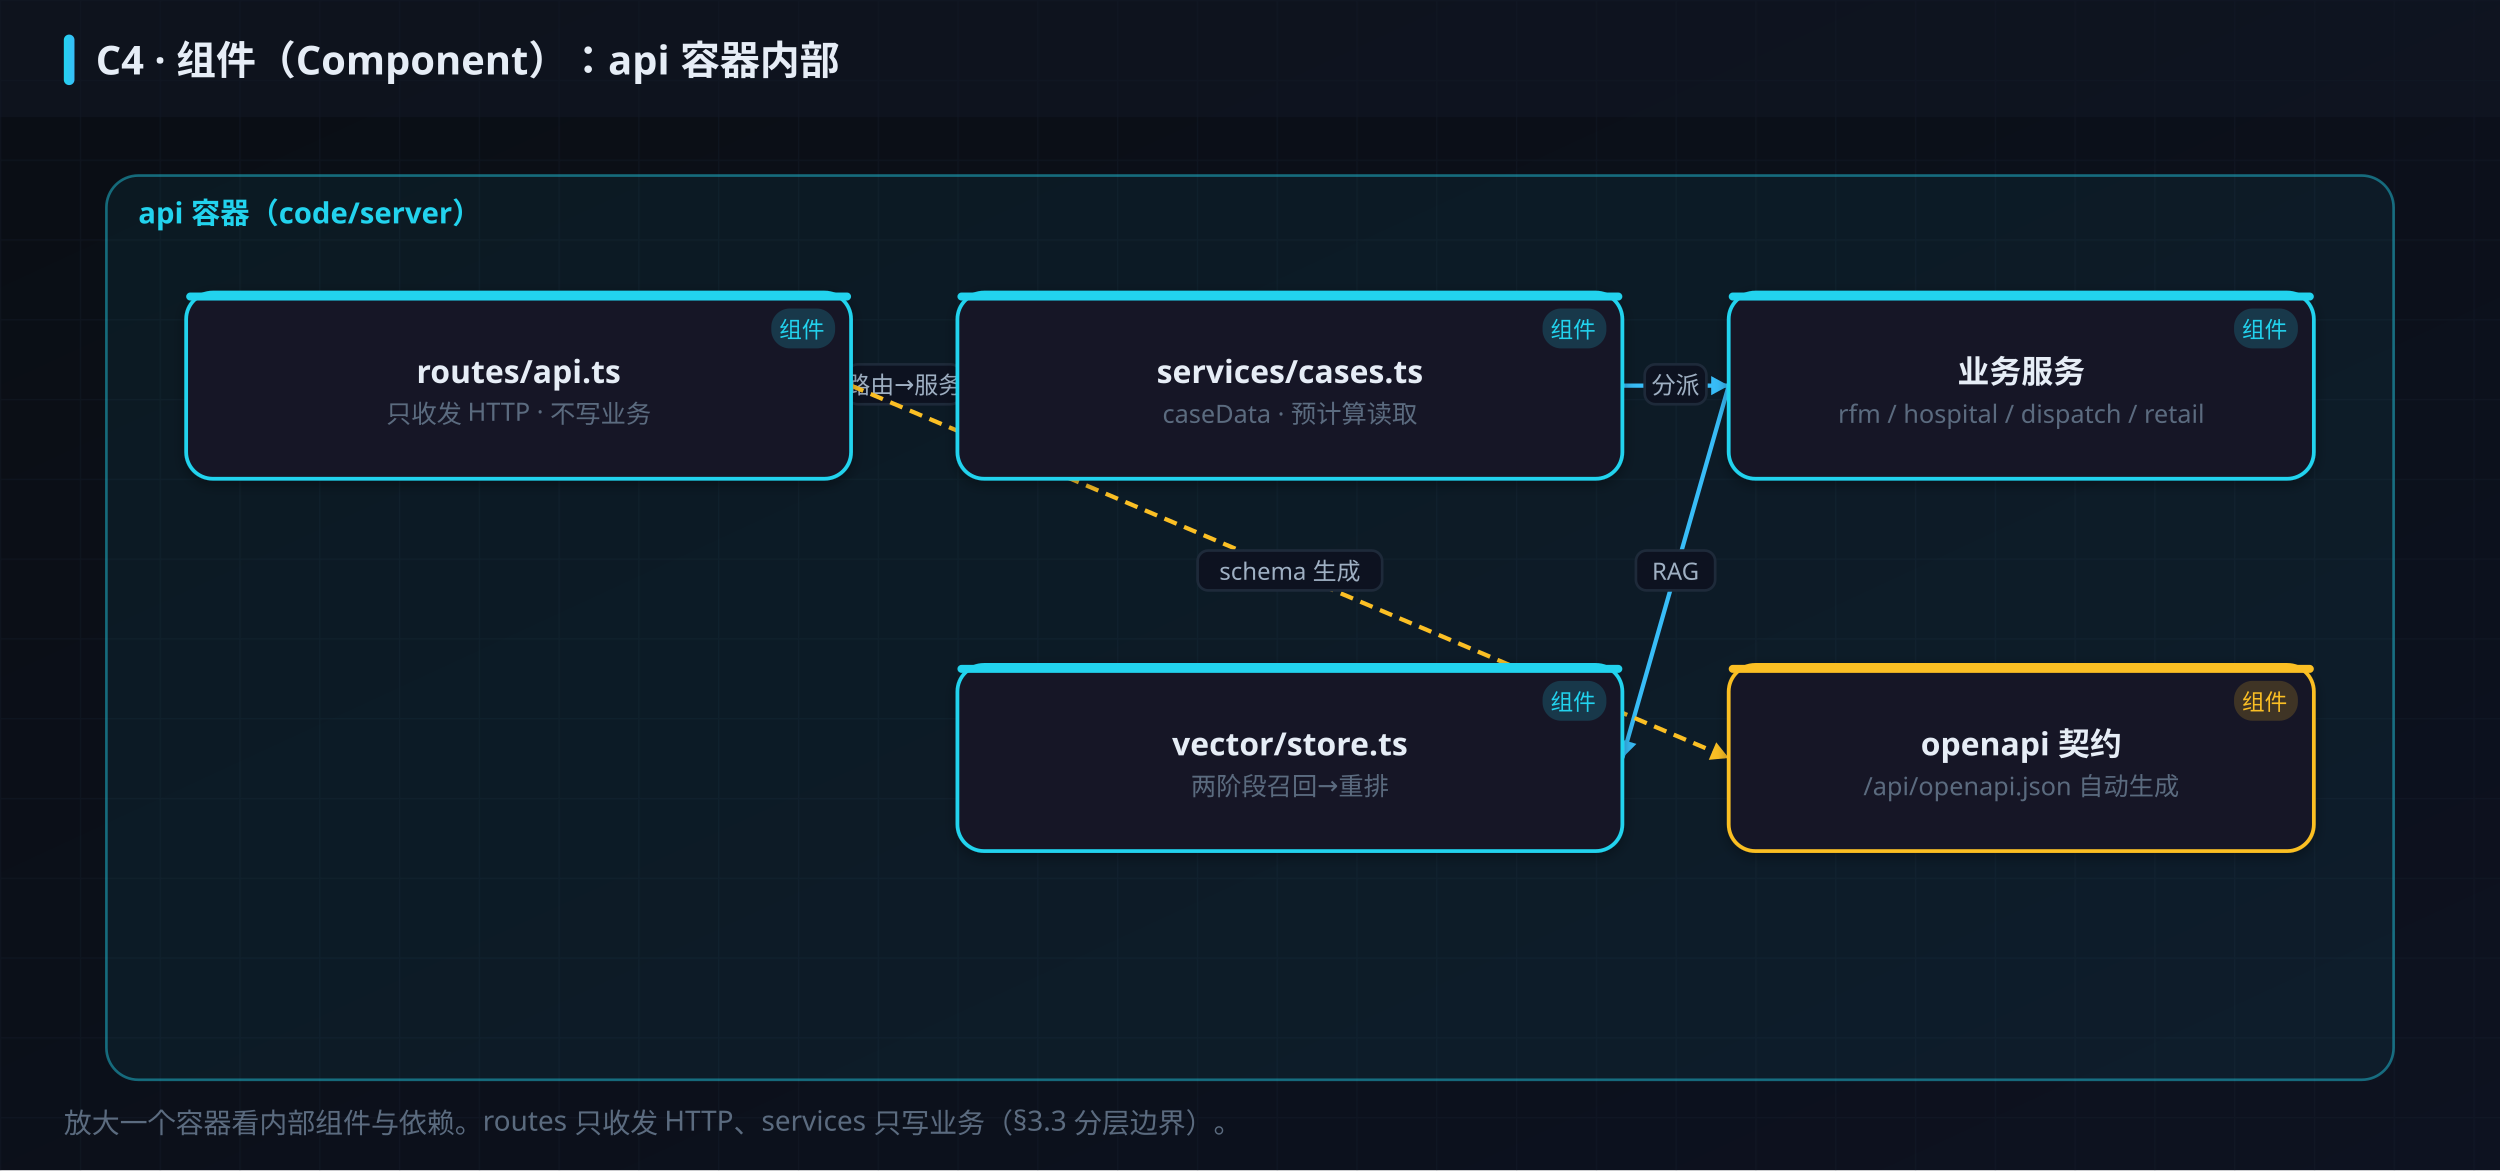
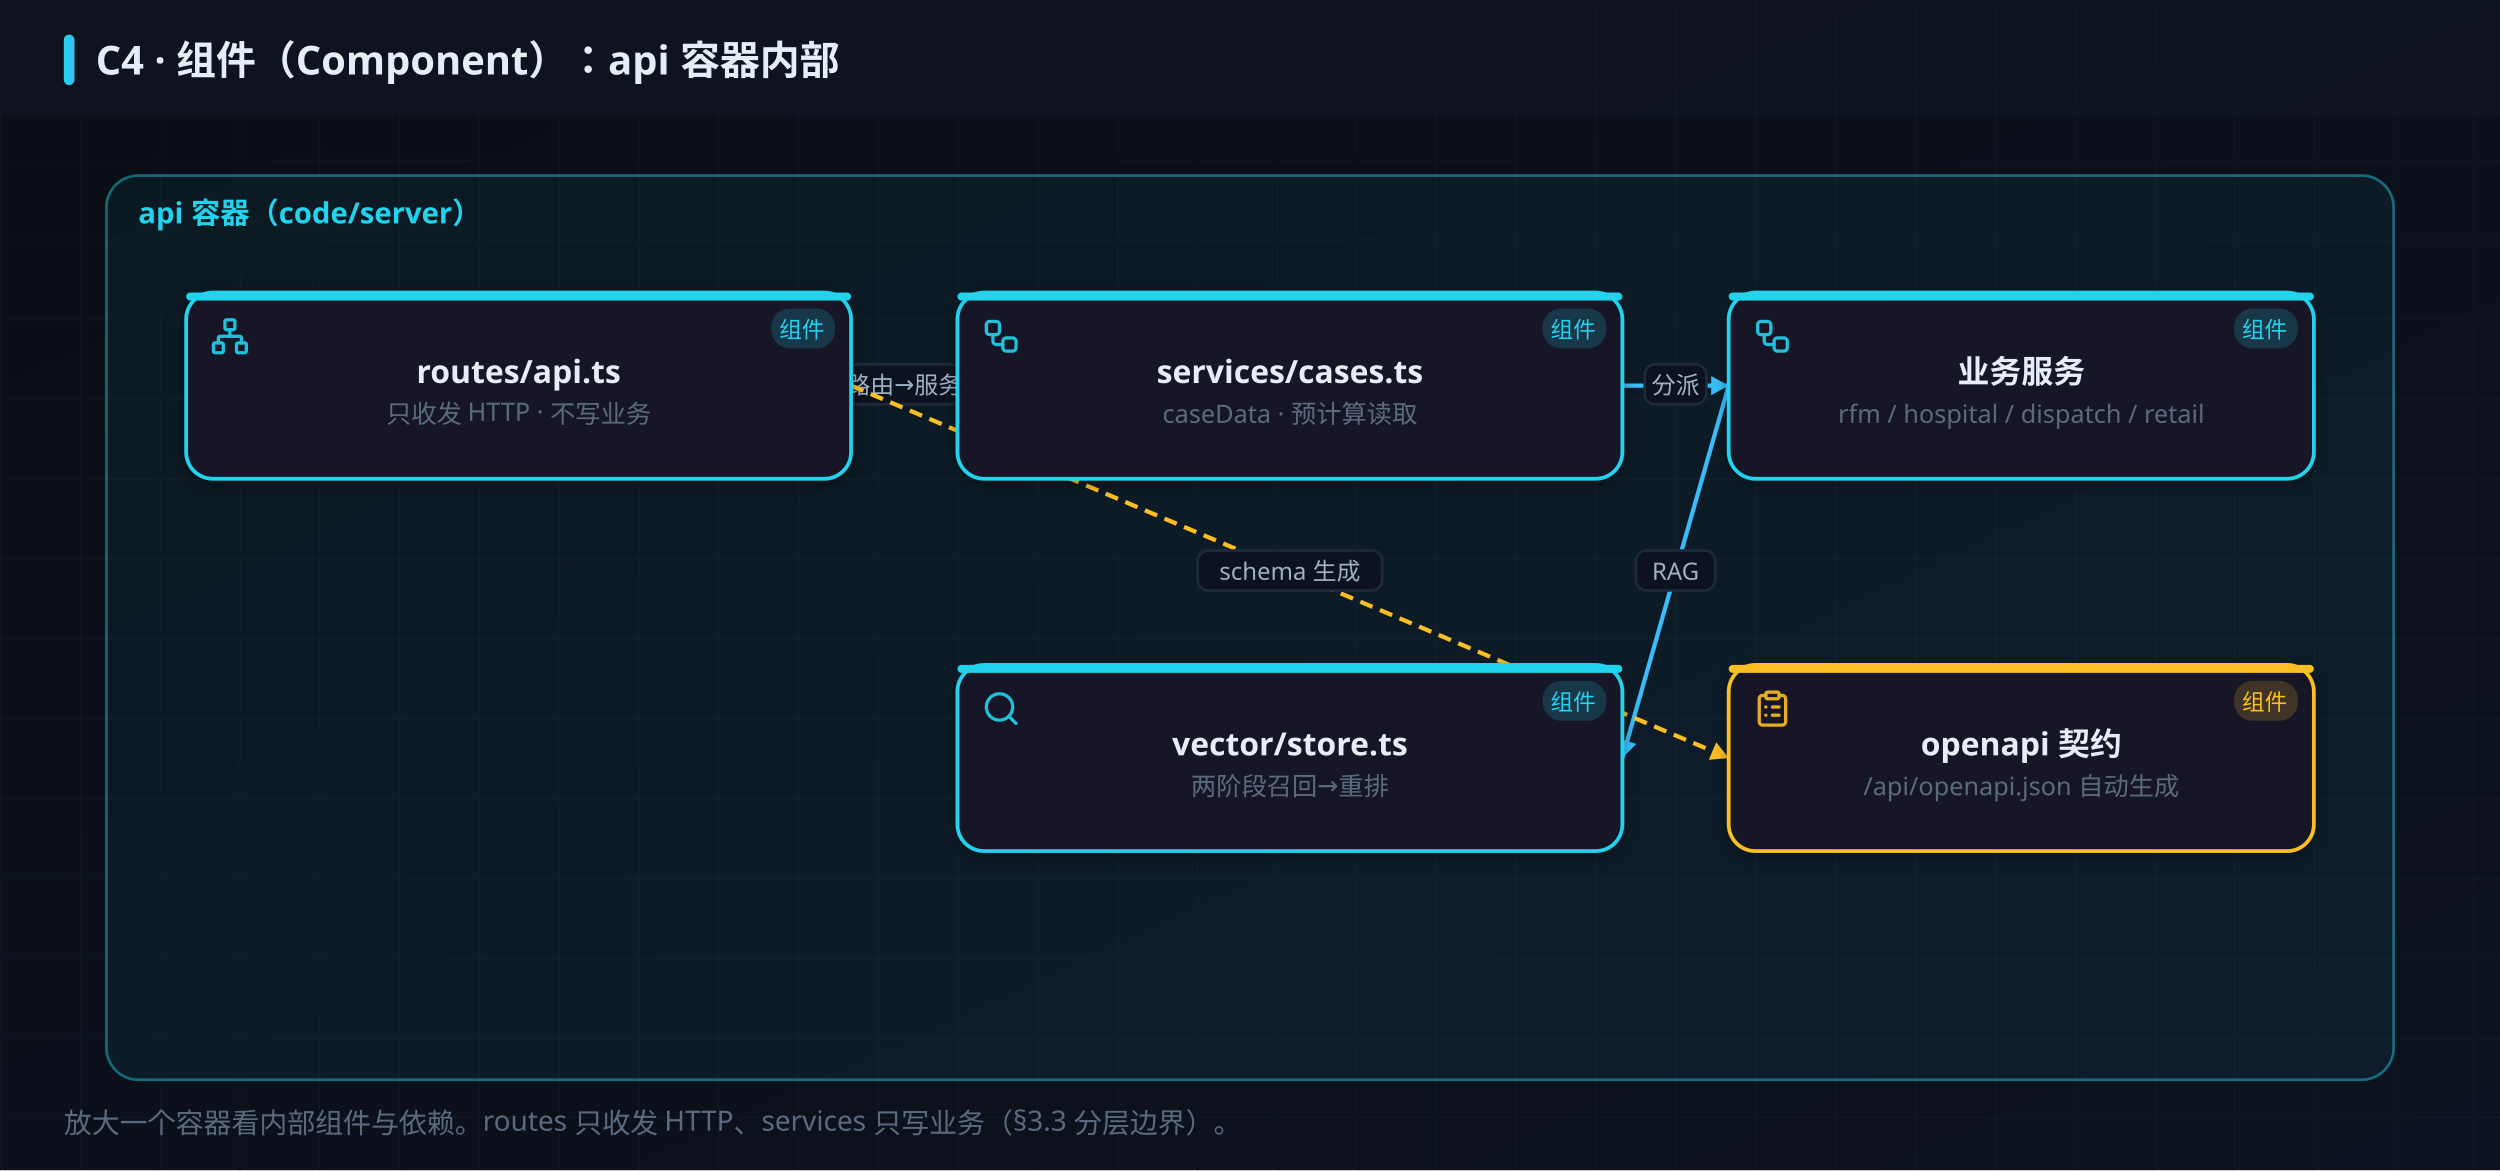
<svg xmlns="http://www.w3.org/2000/svg" viewBox="0 0 940 440" font-family="PingFang SC,Microsoft YaHei,sans-serif">
  <defs>
    <linearGradient id="dbg" x1="0" y1="0" x2="1" y2="1">
      <stop offset="0" stop-color="#0a0e14" />
      <stop offset="1" stop-color="#0d1220" />
    </linearGradient>
    <linearGradient id="dac" x1="0" y1="0" x2="1" y2="0">
      <stop offset="0" stop-color="#22d3ee" />
      <stop offset="1" stop-color="#38bdf8" />
    </linearGradient>
    <pattern id="dgrid" width="30" height="30" patternUnits="userSpaceOnUse">
      <path d="M30 0H0V30" fill="none" stroke="#16202e" stroke-width="1" />
    </pattern>
    <filter id="dsh" x="-20%" y="-20%" width="140%" height="140%">
      <feDropShadow dx="0" dy="1.5" stdDeviation="2.5" flood-color="#000" flood-opacity="0.35" />
    </filter>
  </defs>
  <rect width="940" height="440" fill="url(#dbg)" />
  <rect width="940" height="440" fill="url(#dgrid)" opacity="0.35" />
  <rect x="0" y="0" width="940" height="44" fill="#121826" opacity="0.5" />
  <rect x="24" y="13" width="4" height="19" rx="2" fill="url(#dac)" />
  <text x="36" y="28" font-size="15" font-weight="750" fill="#e6edf6">C4 · 组件（Component）：api 容器内部</text>
  <rect x="40" y="66" width="860" height="340" rx="12" fill="#22d3ee" opacity="0.06" />
  <rect x="40" y="66" width="860" height="340" rx="12" fill="none" stroke="#22d3ee" stroke-opacity="0.45" />
  <text x="52" y="84" font-size="11" font-weight="650" fill="#22d3ee">api 容器（code/server）</text>
  <line x1="320.0" y1="145.0" x2="360.0" y2="145.0" stroke="#38bdf8" stroke-width="1.6" />
  <path d="M360 145 L353.4 148.6 L353.4 141.4 z" fill="#38bdf8" />
  <rect x="318.5" y="137" width="43" height="15" rx="4" fill="#0d1220" stroke="#1e2a3a" />
  <text x="340" y="148" font-size="9" fill="#9fb0c3" text-anchor="middle">路由→服务</text>
  <line x1="610.0" y1="145.0" x2="650.0" y2="145.0" stroke="#38bdf8" stroke-width="1.6" />
  <path d="M650 145 L643.4 148.6 L643.4 141.4 z" fill="#38bdf8" />
  <rect x="618.4" y="137" width="23.2" height="15" rx="4" fill="#0d1220" stroke="#1e2a3a" />
  <text x="630" y="148" font-size="9" fill="#9fb0c3" text-anchor="middle">分派</text>
  <line x1="650.0" y1="145.0" x2="610.0" y2="285.0" stroke="#38bdf8" stroke-width="1.6" />
  <path d="M610 285 L608.4 277.7 L615.3 279.7 z" fill="#38bdf8" />
  <rect x="615.1" y="207" width="29.8" height="15" rx="4" fill="#0d1220" stroke="#1e2a3a" />
  <text x="630" y="218" font-size="9" fill="#9fb0c3" text-anchor="middle">RAG</text>
  <line x1="320.0" y1="145.0" x2="650.0" y2="285.0" stroke="#fbbf24" stroke-width="1.6" stroke-dasharray="5 3" />
  <path d="M650 285 L642.5 285.7 L645.3 279.1 z" fill="#fbbf24" />
  <rect x="450.3" y="207" width="69.4" height="15" rx="4" fill="#0d1220" stroke="#1e2a3a" />
  <text x="485" y="218" font-size="9" fill="#9fb0c3" text-anchor="middle">schema 生成</text>
  <rect x="70" y="110" width="250" height="70" rx="10" fill="#121826" stroke="#22d3ee" stroke-width="1.4" filter="url(#dsh)" />
  <rect x="70" y="110" width="250" height="3" rx="1.5" fill="#22d3ee" />
  <rect x="290" y="116" width="24" height="15" rx="7" fill="#22d3ee" opacity="0.18" />
  <text x="310" y="127" font-size="8.5" fill="#22d3ee" text-anchor="end">组件</text>
+   <g transform="translate(79,119) scale(0.62)" fill="none" stroke="#22d3ee" stroke-width="2" stroke-linecap="round" stroke-linejoin="round" opacity="0.9">
+     <rect x="16" y="16" width="6" height="6" rx="1" />
+     <rect x="2" y="16" width="6" height="6" rx="1" />
+     <rect x="9" y="2" width="6" height="6" rx="1" />
+     <path d="M5 16v-3a1 1 0 0 1 1-1h12a1 1 0 0 1 1 1v3" />
+     <path d="M12 12V8" />
+   </g>
  <text x="195" y="144" font-size="12" font-weight="700" fill="#e6edf6" text-anchor="middle">routes/api.ts</text>
  <text x="195" y="159" font-size="9.5" fill="#5b6b7f" text-anchor="middle">只收发 HTTP · 不写业务</text>
  <rect x="360" y="110" width="250" height="70" rx="10" fill="#121826" stroke="#22d3ee" stroke-width="1.4" filter="url(#dsh)" />
  <rect x="360" y="110" width="250" height="3" rx="1.5" fill="#22d3ee" />
  <rect x="580" y="116" width="24" height="15" rx="7" fill="#22d3ee" opacity="0.18" />
  <text x="600" y="127" font-size="8.5" fill="#22d3ee" text-anchor="end">组件</text>
+   <g transform="translate(369,119) scale(0.62)" fill="none" stroke="#22d3ee" stroke-width="2" stroke-linecap="round" stroke-linejoin="round" opacity="0.9">
+     <rect width="8" height="8" x="3" y="3" rx="2" />
+     <path d="M7 11v4a2 2 0 0 0 2 2h4" />
+     <rect width="8" height="8" x="13" y="13" rx="2" />
+   </g>
  <text x="485" y="144" font-size="12" font-weight="700" fill="#e6edf6" text-anchor="middle">services/cases.ts</text>
  <text x="485" y="159" font-size="9.5" fill="#5b6b7f" text-anchor="middle">caseData · 预计算读取</text>
  <rect x="650" y="110" width="220" height="70" rx="10" fill="#121826" stroke="#22d3ee" stroke-width="1.4" filter="url(#dsh)" />
  <rect x="650" y="110" width="220" height="3" rx="1.5" fill="#22d3ee" />
  <rect x="840" y="116" width="24" height="15" rx="7" fill="#22d3ee" opacity="0.18" />
  <text x="860" y="127" font-size="8.5" fill="#22d3ee" text-anchor="end">组件</text>
+   <g transform="translate(659,119) scale(0.62)" fill="none" stroke="#22d3ee" stroke-width="2" stroke-linecap="round" stroke-linejoin="round" opacity="0.9">
+     <rect width="8" height="8" x="3" y="3" rx="2" />
+     <path d="M7 11v4a2 2 0 0 0 2 2h4" />
+     <rect width="8" height="8" x="13" y="13" rx="2" />
+   </g>
  <text x="760" y="144" font-size="12" font-weight="700" fill="#e6edf6" text-anchor="middle">业务服务</text>
  <text x="760" y="159" font-size="9.5" fill="#5b6b7f" text-anchor="middle">rfm / hospital / dispatch / retail</text>
  <rect x="360" y="250" width="250" height="70" rx="10" fill="#121826" stroke="#22d3ee" stroke-width="1.4" filter="url(#dsh)" />
  <rect x="360" y="250" width="250" height="3" rx="1.5" fill="#22d3ee" />
  <rect x="580" y="256" width="24" height="15" rx="7" fill="#22d3ee" opacity="0.18" />
  <text x="600" y="267" font-size="8.5" fill="#22d3ee" text-anchor="end">组件</text>
+   <g transform="translate(369,259) scale(0.62)" fill="none" stroke="#22d3ee" stroke-width="2" stroke-linecap="round" stroke-linejoin="round" opacity="0.9">
+     <path d="m21 21-4.34-4.34" />
+     <circle cx="11" cy="11" r="8" />
+   </g>
  <text x="485" y="284" font-size="12" font-weight="700" fill="#e6edf6" text-anchor="middle">vector/store.ts</text>
  <text x="485" y="299" font-size="9.5" fill="#5b6b7f" text-anchor="middle">两阶段召回→重排</text>
  <rect x="650" y="250" width="220" height="70" rx="10" fill="#121826" stroke="#fbbf24" stroke-width="1.4" filter="url(#dsh)" />
  <rect x="650" y="250" width="220" height="3" rx="1.5" fill="#fbbf24" />
  <rect x="840" y="256" width="24" height="15" rx="7" fill="#fbbf24" opacity="0.18" />
  <text x="860" y="267" font-size="8.5" fill="#fbbf24" text-anchor="end">组件</text>
+   <g transform="translate(659,259) scale(0.62)" fill="none" stroke="#fbbf24" stroke-width="2" stroke-linecap="round" stroke-linejoin="round" opacity="0.9">
+     <rect width="8" height="4" x="8" y="2" rx="1" ry="1" />
+     <path d="M16 4h2a2 2 0 0 1 2 2v14a2 2 0 0 1-2 2H6a2 2 0 0 1-2-2V6a2 2 0 0 1 2-2h2" />
+     <path d="M12 11h4" />
+     <path d="M12 16h4" />
+     <path d="M8 11h.01" />
+     <path d="M8 16h.01" />
+   </g>
  <text x="760" y="284" font-size="12" font-weight="700" fill="#e6edf6" text-anchor="middle">openapi 契约</text>
  <text x="760" y="299" font-size="9.5" fill="#5b6b7f" text-anchor="middle">/api/openapi.json 自动生成</text>
  <text x="24" y="426" font-size="10.5" fill="#5b6b7f">放大一个容器看内部组件与依赖。routes 只收发 HTTP、services 只写业务（§3.3 分层边界）。</text>
</svg>
